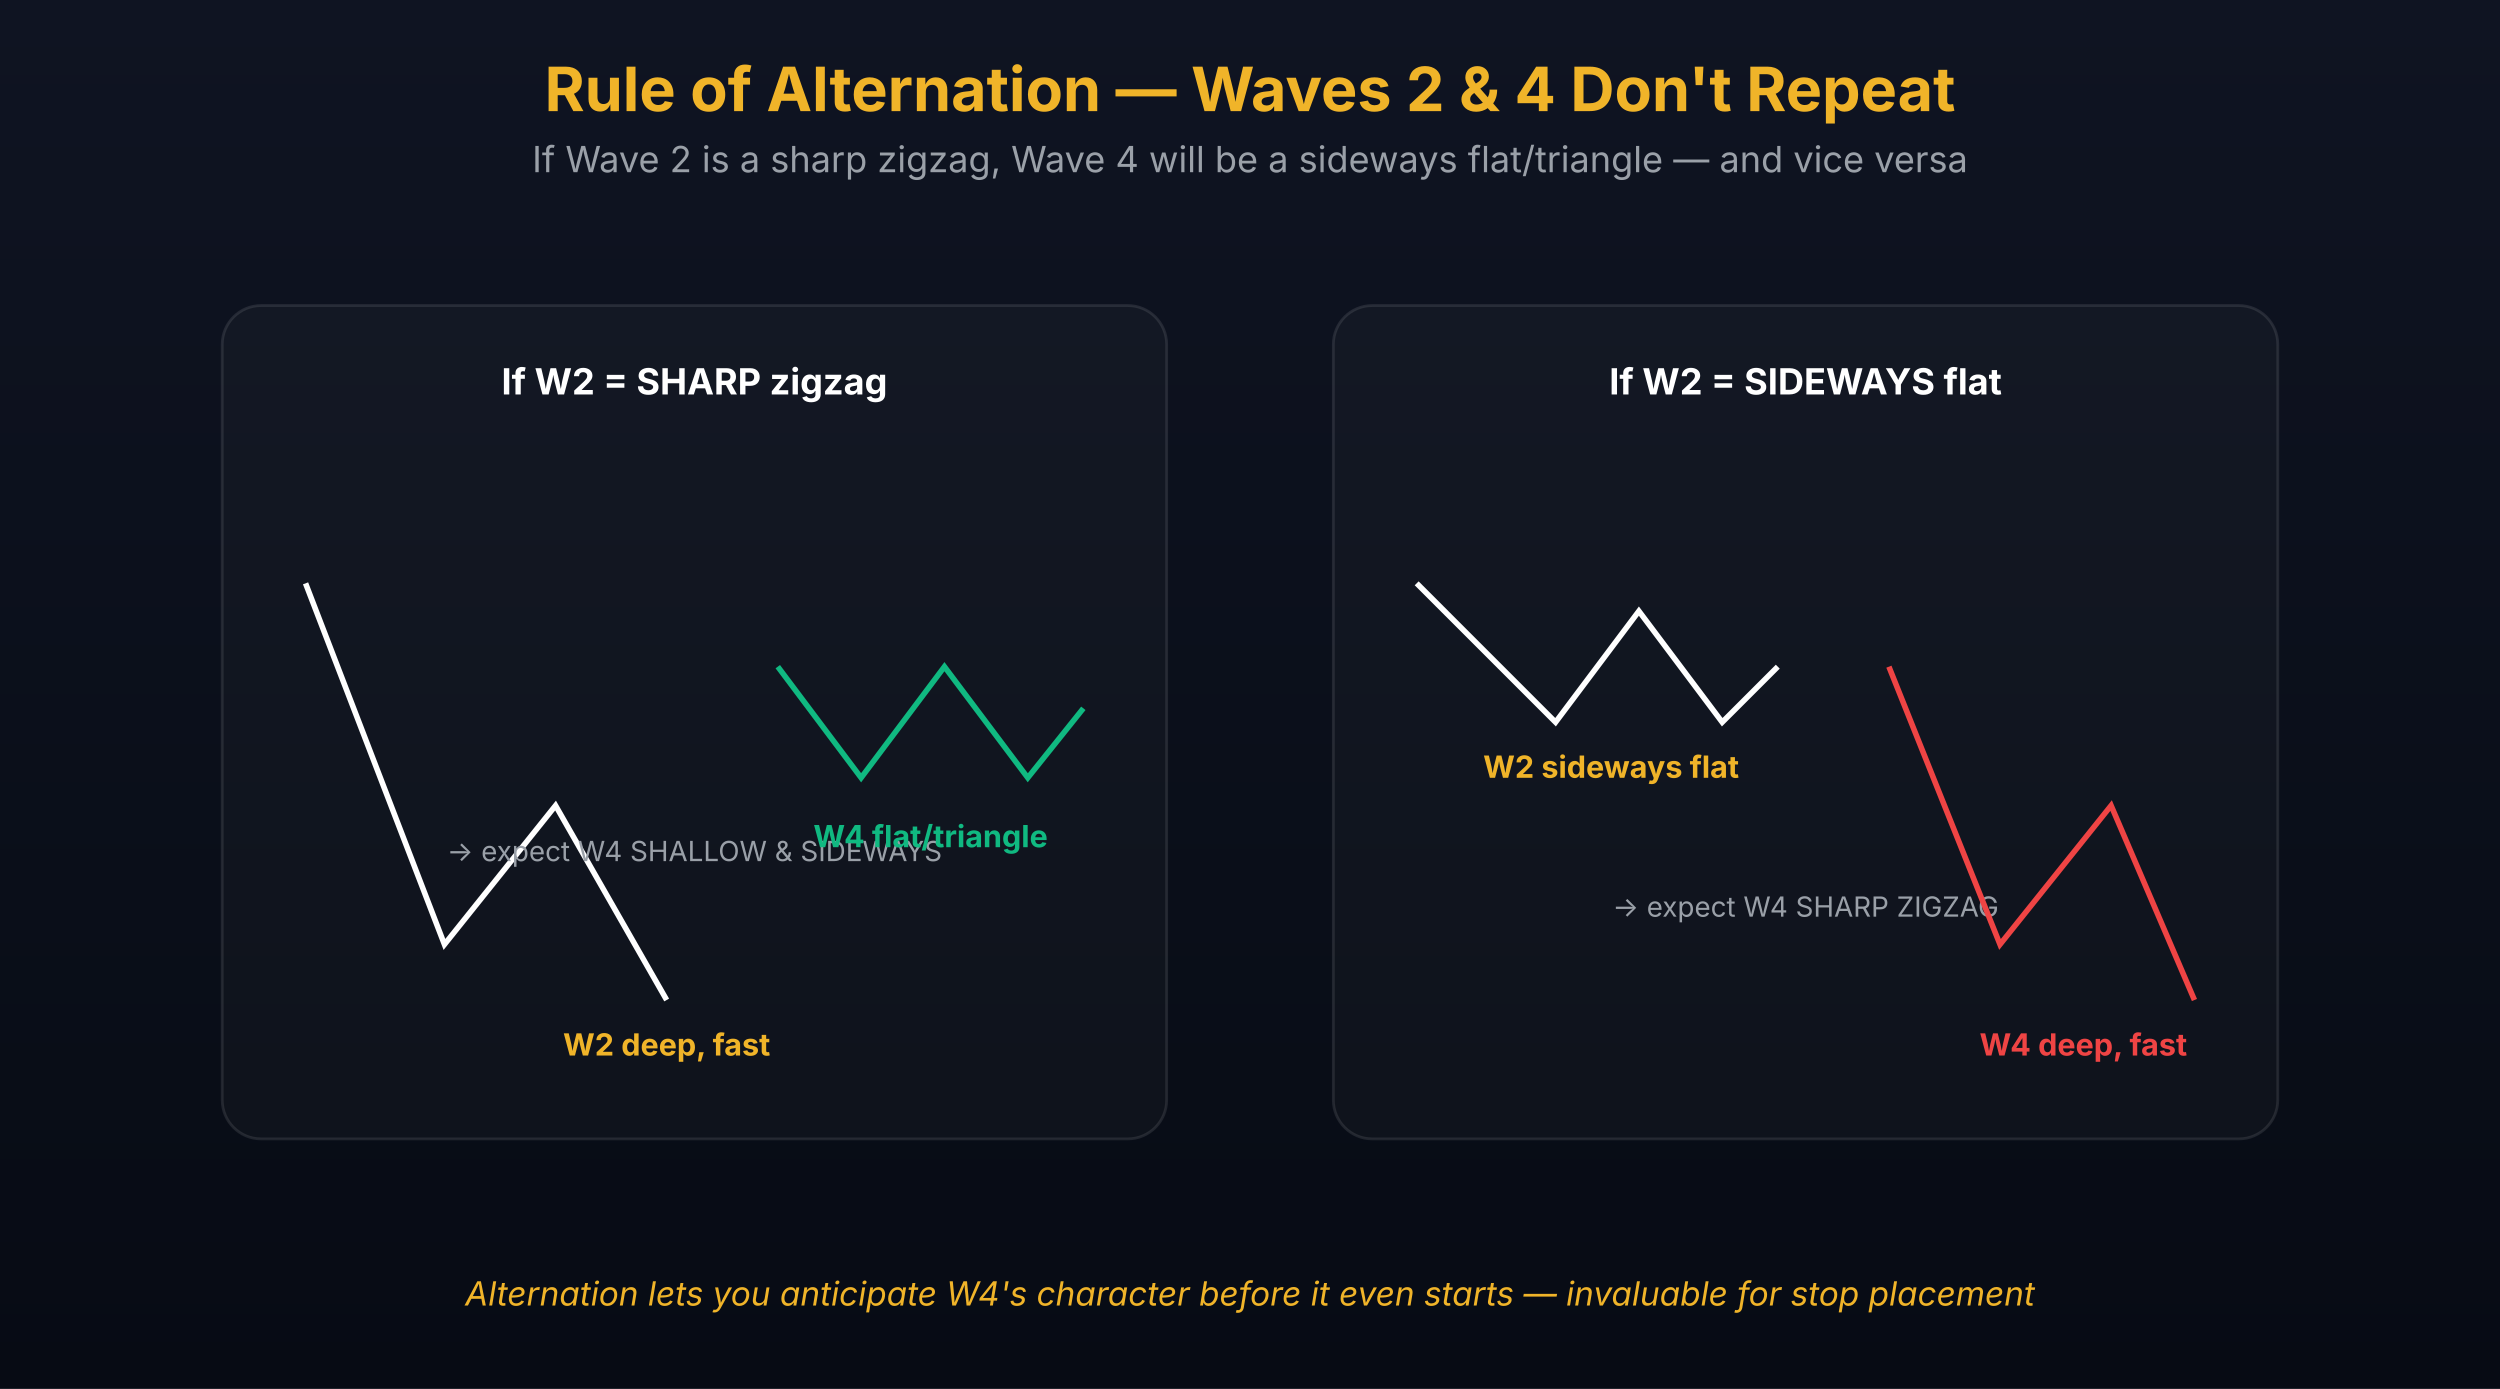
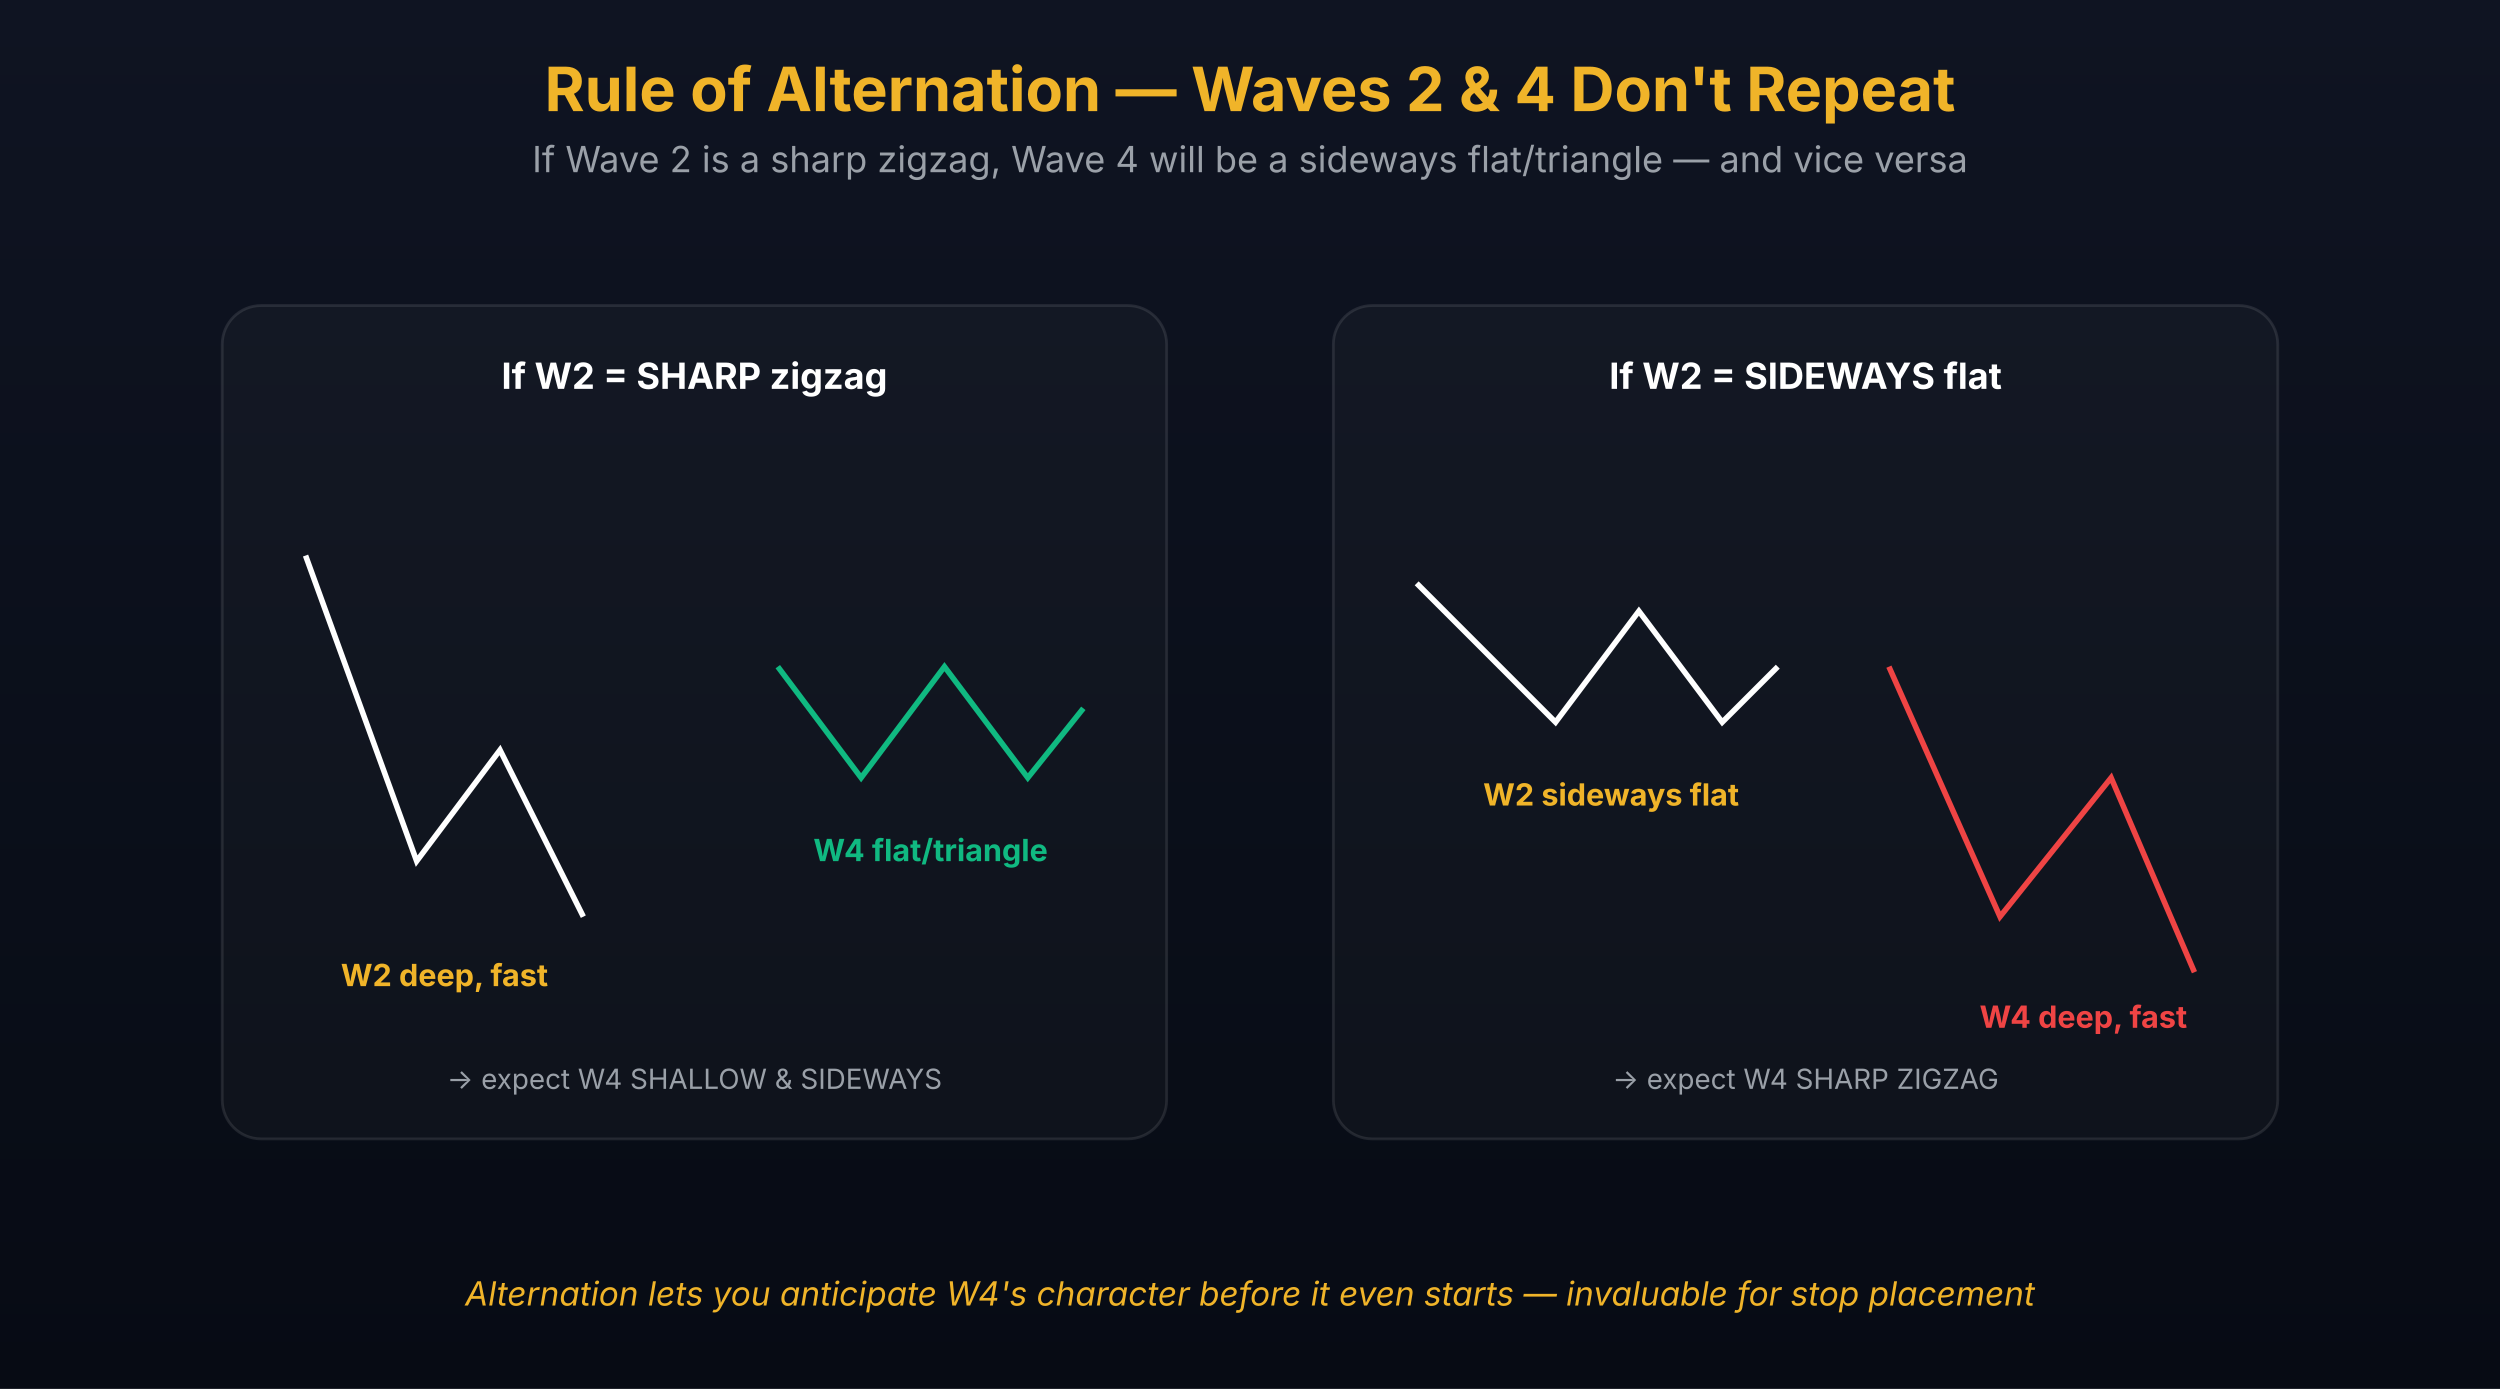
<svg xmlns="http://www.w3.org/2000/svg" viewBox="0 0 900 500" font-family="Inter, system-ui, sans-serif">
  <defs>
    <linearGradient id="bg" x1="0" x2="0" y1="0" y2="1">
      <stop offset="0%" stop-color="#0F1422" />
      <stop offset="100%" stop-color="#070B14" />
    </linearGradient>
  </defs>
  <rect width="900" height="500" fill="url(#bg)" />
  <text x="450" y="40" fill="#F0B429" font-size="22" font-weight="700" text-anchor="middle">Rule of Alternation — Waves 2 &amp; 4 Don't Repeat</text>
  <text x="450" y="62" fill="#9AA0A8" font-size="13" text-anchor="middle">If Wave 2 is a sharp zigzag, Wave 4 will be a sideways flat/triangle — and vice versa</text>
  <g transform="translate(80, 110)">
    <rect width="340" height="300" rx="14" fill="rgba(255,255,255,.025)" stroke="rgba(255,255,255,.1)" />
-     <text x="170" y="32" fill="#fff" font-size="13" font-weight="700" text-anchor="middle">If W2 = SHARP zigzag</text>
-     <path d="M 30 100 L 80 230 L 120 180 L 160 250" fill="none" stroke="#fff" stroke-width="2" />
-     <text x="160" y="270" fill="#F0B429" font-size="11" font-weight="700" text-anchor="middle">W2 deep, fast</text>
-     <text x="170" y="200" fill="#9AA0A8" font-size="10" text-anchor="middle">→ expect W4 SHALLOW &amp; SIDEWAYS</text>
+     <text x="170" y="30" fill="#fff" font-size="13" font-weight="700" text-anchor="middle">If W2 = SHARP zigzag</text>
+     <path d="M 30 90 L 70 200 L 100 160 L 130 220" fill="none" stroke="#fff" stroke-width="2" />
+     <text x="80" y="245" fill="#F0B429" font-size="11" font-weight="700" text-anchor="middle">W2 deep, fast</text>
    <path d="M 200 130 L 230 170 L 260 130 L 290 170 L 310 145" fill="none" stroke="#10B981" stroke-width="2" />
-     <text x="255" y="195" fill="#10B981" font-size="11" font-weight="700" text-anchor="middle">W4 flat/triangle</text>
+     <text x="255" y="200" fill="#10B981" font-size="11" font-weight="700" text-anchor="middle">W4 flat/triangle</text>
+     <text x="170" y="282" fill="#9AA0A8" font-size="10" text-anchor="middle">→ expect W4 SHALLOW &amp; SIDEWAYS</text>
  </g>
  <g transform="translate(480, 110)">
    <rect width="340" height="300" rx="14" fill="rgba(255,255,255,.025)" stroke="rgba(255,255,255,.1)" />
-     <text x="170" y="32" fill="#fff" font-size="13" font-weight="700" text-anchor="middle">If W2 = SIDEWAYS flat</text>
+     <text x="170" y="30" fill="#fff" font-size="13" font-weight="700" text-anchor="middle">If W2 = SIDEWAYS flat</text>
    <path d="M 30 100 L 80 150 L 110 110 L 140 150 L 160 130" fill="none" stroke="#fff" stroke-width="2" />
-     <text x="100" y="170" fill="#F0B429" font-size="11" font-weight="700" text-anchor="middle">W2 sideways flat</text>
-     <text x="170" y="220" fill="#9AA0A8" font-size="10" text-anchor="middle">→ expect W4 SHARP ZIGZAG</text>
-     <path d="M 200 130 L 240 230 L 280 180 L 310 250" fill="none" stroke="#EF4444" stroke-width="2" />
-     <text x="270" y="270" fill="#EF4444" font-size="11" font-weight="700" text-anchor="middle">W4 deep, fast</text>
+     <text x="100" y="180" fill="#F0B429" font-size="11" font-weight="700" text-anchor="middle">W2 sideways flat</text>
+     <path d="M 200 130 L 240 220 L 280 170 L 310 240" fill="none" stroke="#EF4444" stroke-width="2" />
+     <text x="270" y="260" fill="#EF4444" font-size="11" font-weight="700" text-anchor="middle">W4 deep, fast</text>
+     <text x="170" y="282" fill="#9AA0A8" font-size="10" text-anchor="middle">→ expect W4 SHARP ZIGZAG</text>
  </g>
  <text x="450" y="470" fill="#F0B429" font-size="12" font-style="italic" text-anchor="middle">Alternation lets you anticipate W4's character before it even starts — invaluable for stop placement</text>
</svg>
